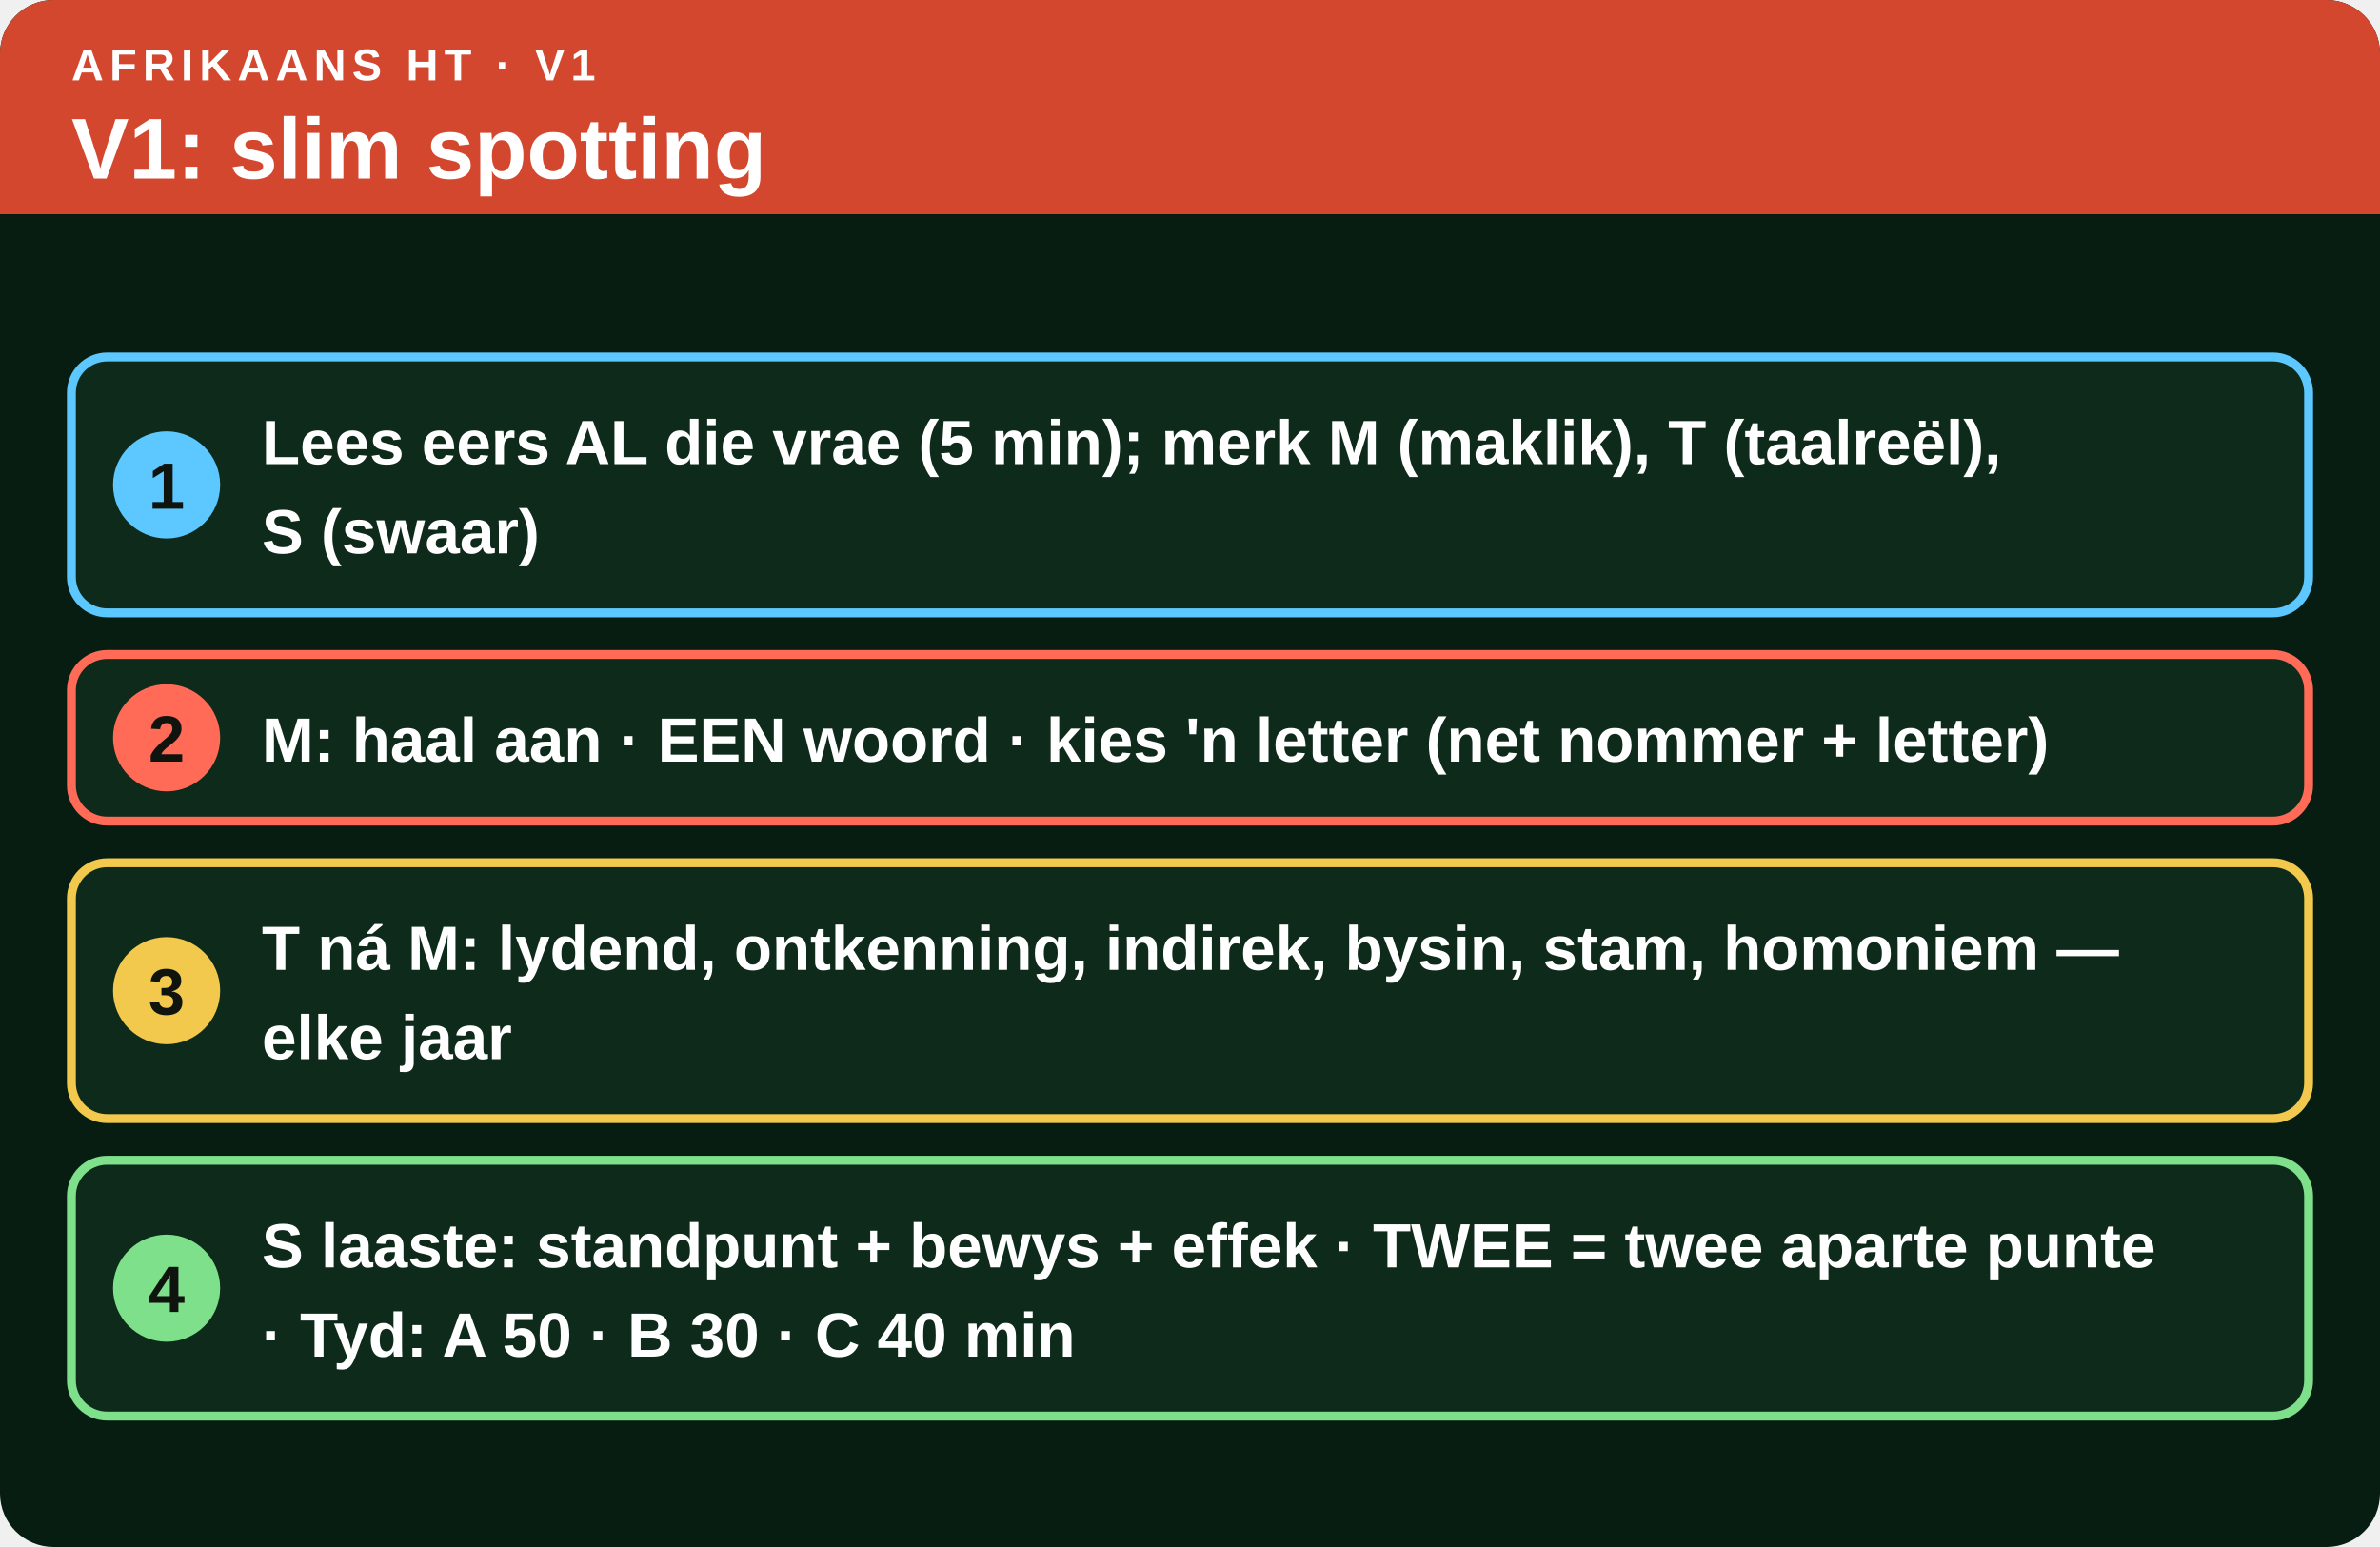
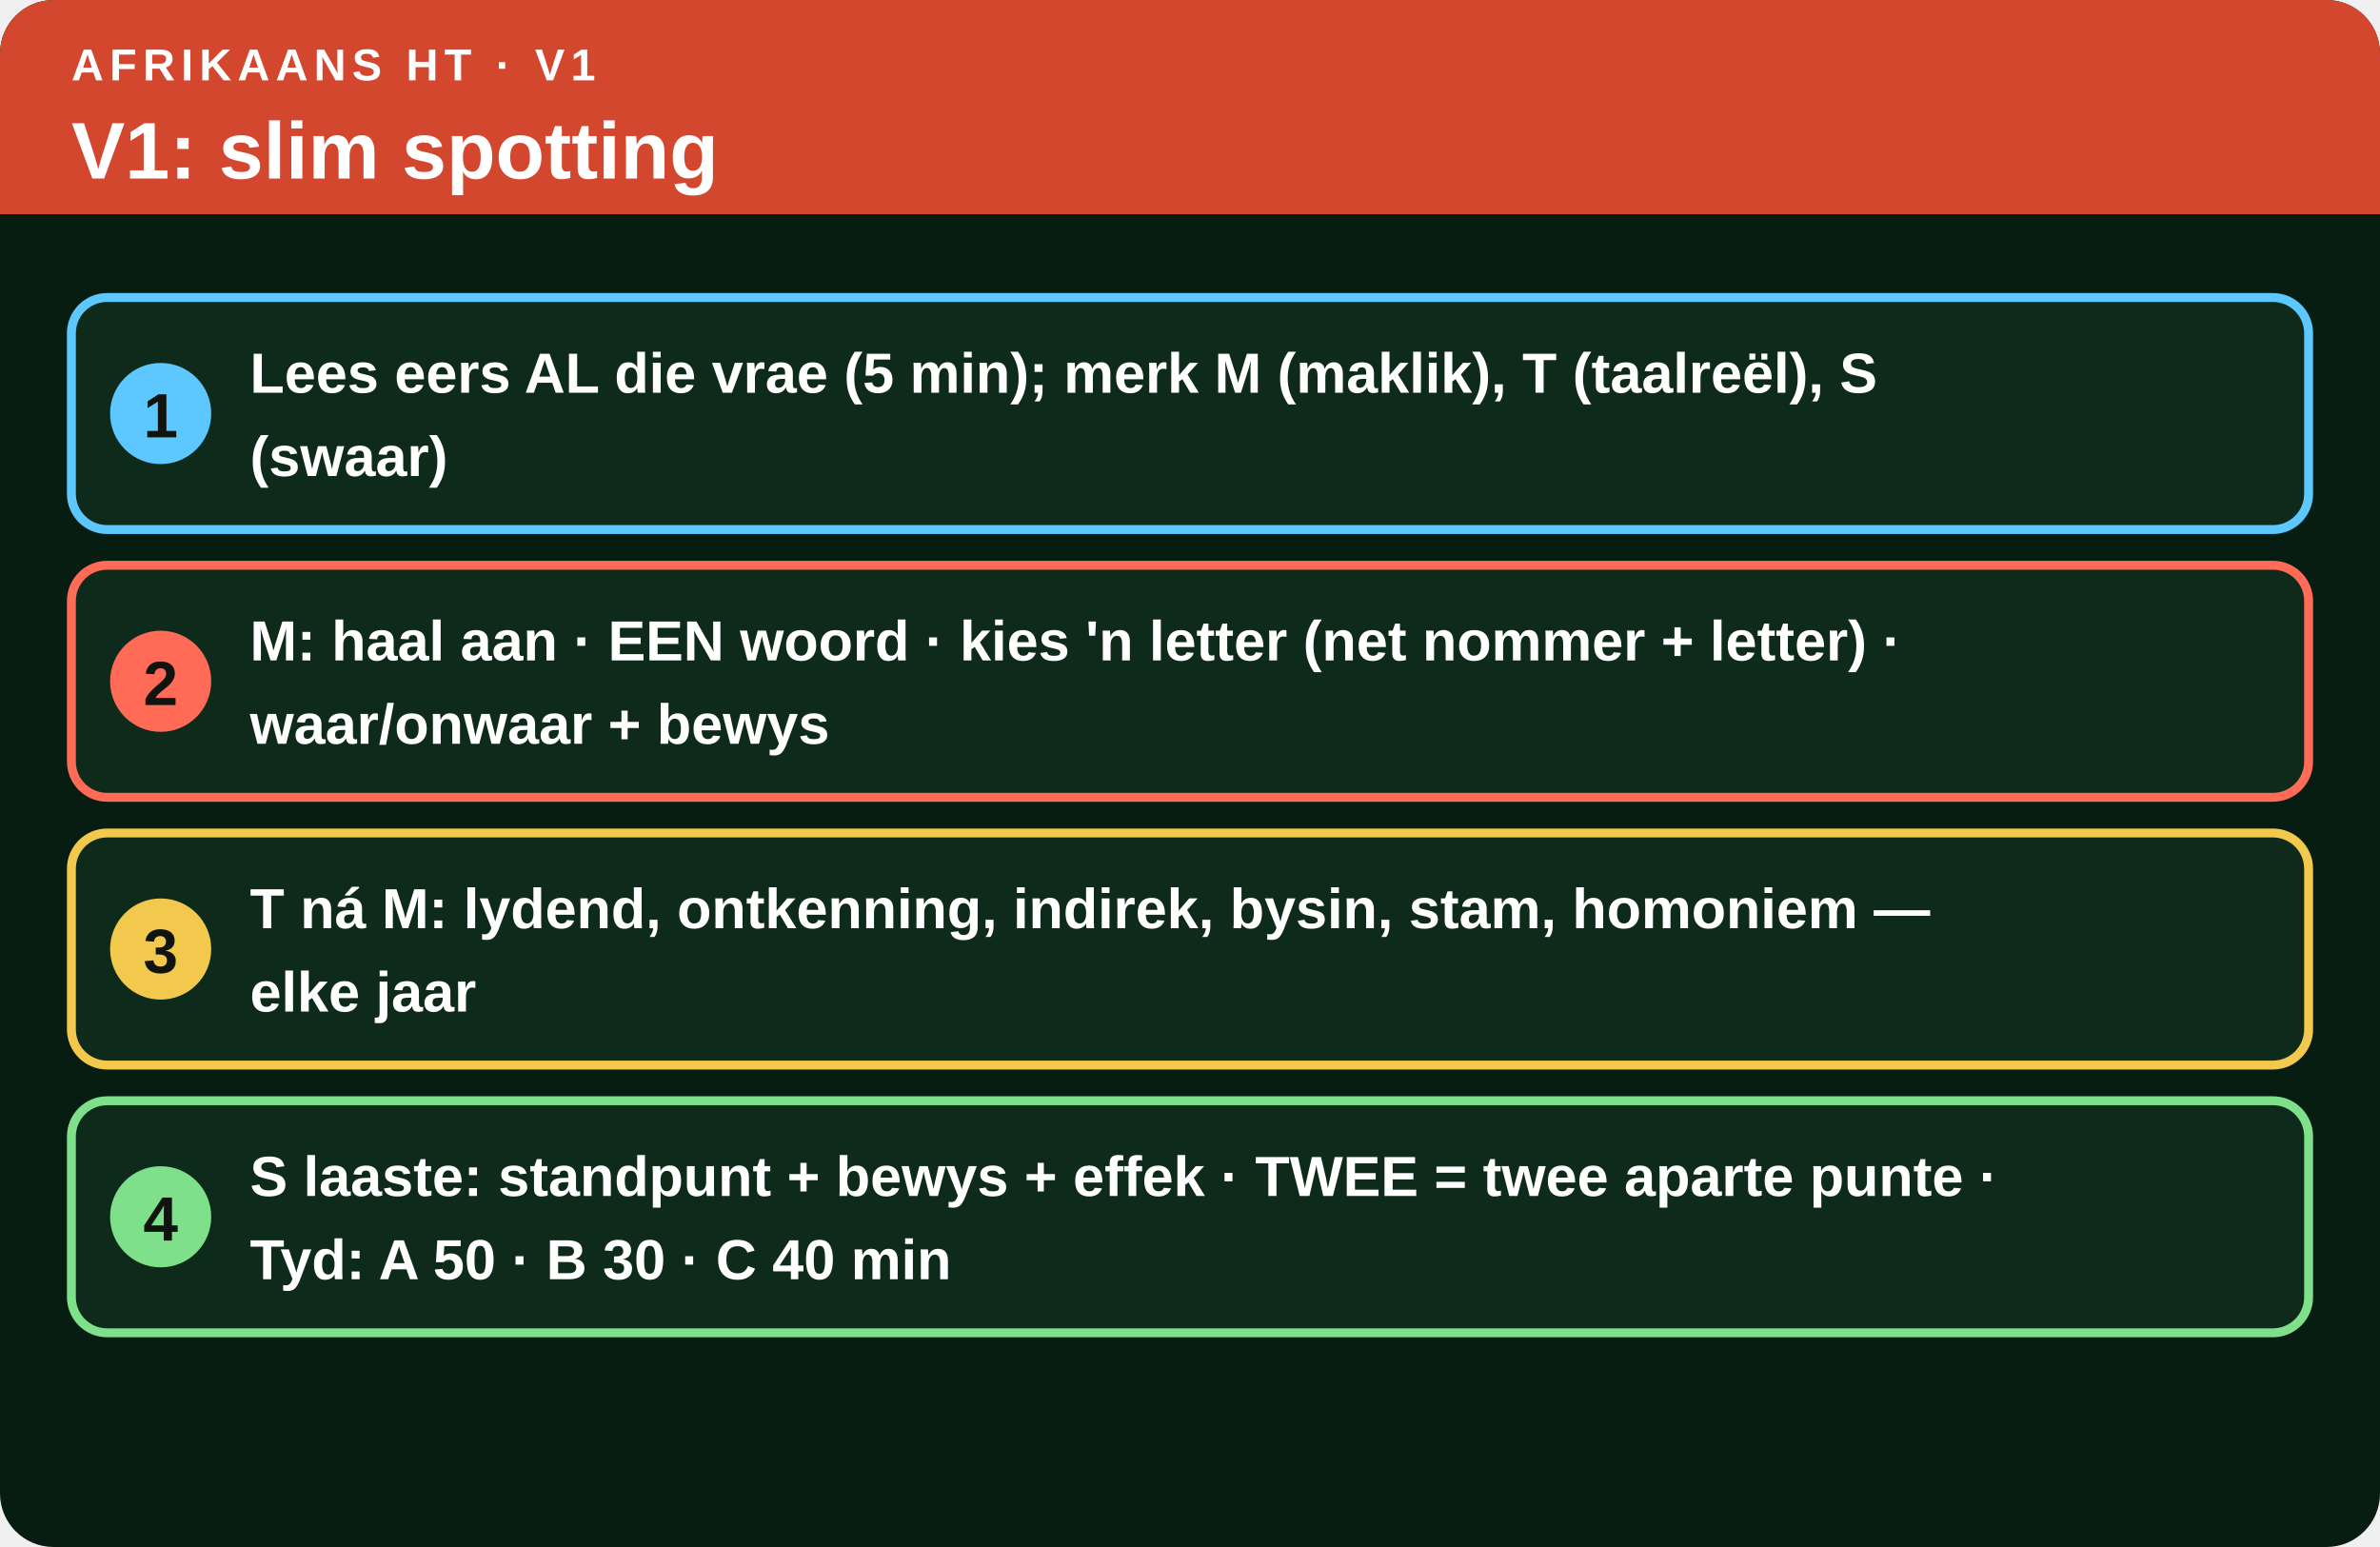
<svg xmlns="http://www.w3.org/2000/svg" viewBox="0 0 800 520" width="800" height="520" role="img" aria-label="Afrikaans HT · V1: V1: slim spotting" font-family="Arial, Helvetica, sans-serif">
  <rect width="800" height="520" rx="18" fill="#071d11" />
  <rect width="800" height="72" rx="18" fill="#d4472f" />
  <rect y="50" width="800" height="22" fill="#d4472f" />
  <text x="24" y="27" font-size="15" fill="#ffffff" font-weight="800" letter-spacing="2">AFRIKAANS HT · V1</text>
-   <text x="24" y="60" font-size="29" fill="#ffffff" font-weight="900">V1: slim spotting</text>
-   <rect x="24" y="120" width="752" height="86" rx="12" fill="#0e2a1a" stroke="#5cc8ff" stroke-width="3" />
-   <circle cx="56" cy="163.0" r="18" fill="#5cc8ff" />
-   <text x="56" y="171.0" font-size="22" fill="#10140f" font-weight="900" text-anchor="middle">1</text>
-   <text x="88" y="156" font-size="21" fill="#ffffff" font-weight="700">Lees eers AL die vrae (5 min); merk M (maklik), T (taalreël),</text>
-   <text x="88" y="186" font-size="21" fill="#ffffff" font-weight="700">S (swaar)</text>
-   <rect x="24" y="220" width="752" height="56" rx="12" fill="#0e2a1a" stroke="#ff6b57" stroke-width="3" />
-   <circle cx="56" cy="248.0" r="18" fill="#ff6b57" />
-   <text x="56" y="256.0" font-size="22" fill="#10140f" font-weight="900" text-anchor="middle">2</text>
-   <text x="88" y="256" font-size="21" fill="#ffffff" font-weight="700">M: haal aan · EEN woord · kies 'n letter (net nommer + letter)</text>
-   <rect x="24" y="290" width="752" height="86" rx="12" fill="#0e2a1a" stroke="#f2c94c" stroke-width="3" />
-   <circle cx="56" cy="333.0" r="18" fill="#f2c94c" />
-   <text x="56" y="341.0" font-size="22" fill="#10140f" font-weight="900" text-anchor="middle">3</text>
-   <text x="88" y="326" font-size="21" fill="#ffffff" font-weight="700">T ná M: lydend, ontkenning, indirek, bysin, stam, homoniem —</text>
-   <text x="88" y="356" font-size="21" fill="#ffffff" font-weight="700">elke jaar</text>
-   <rect x="24" y="390" width="752" height="86" rx="12" fill="#0e2a1a" stroke="#7ee08a" stroke-width="3" />
-   <circle cx="56" cy="433.0" r="18" fill="#7ee08a" />
-   <text x="56" y="441.0" font-size="22" fill="#10140f" font-weight="900" text-anchor="middle">4</text>
-   <text x="88" y="426" font-size="21" fill="#ffffff" font-weight="700">S laaste: standpunt + bewys + effek · TWEE = twee aparte punte</text>
-   <text x="88" y="456" font-size="21" fill="#ffffff" font-weight="700">· Tyd: A 50 · B 30 · C 40 min</text>
+   <text x="24" y="60" font-size="27" fill="#ffffff" font-weight="900">V1: slim spotting</text>
+   <rect x="24" y="100" width="752" height="78" rx="12" fill="#0e2a1a" stroke="#5cc8ff" stroke-width="3" />
+   <circle cx="54" cy="139.0" r="17" fill="#5cc8ff" />
+   <text x="54" y="147.0" font-size="21" fill="#10140f" font-weight="900" text-anchor="middle">1</text>
+   <text x="84" y="132" font-size="19" fill="#ffffff" font-weight="700">Lees eers AL die vrae (5 min); merk M (maklik), T (taalreël), S</text>
+   <text x="84" y="160" font-size="19" fill="#ffffff" font-weight="700">(swaar)</text>
+   <rect x="24" y="190" width="752" height="78" rx="12" fill="#0e2a1a" stroke="#ff6b57" stroke-width="3" />
+   <circle cx="54" cy="229.0" r="17" fill="#ff6b57" />
+   <text x="54" y="237.0" font-size="21" fill="#10140f" font-weight="900" text-anchor="middle">2</text>
+   <text x="84" y="222" font-size="19" fill="#ffffff" font-weight="700">M: haal aan · EEN woord · kies 'n letter (net nommer + letter) ·</text>
+   <text x="84" y="250" font-size="19" fill="#ffffff" font-weight="700">waar/onwaar + bewys</text>
+   <rect x="24" y="280" width="752" height="78" rx="12" fill="#0e2a1a" stroke="#f2c94c" stroke-width="3" />
+   <circle cx="54" cy="319.0" r="17" fill="#f2c94c" />
+   <text x="54" y="327.0" font-size="21" fill="#10140f" font-weight="900" text-anchor="middle">3</text>
+   <text x="84" y="312" font-size="19" fill="#ffffff" font-weight="700">T ná M: lydend, ontkenning, indirek, bysin, stam, homoniem —</text>
+   <text x="84" y="340" font-size="19" fill="#ffffff" font-weight="700">elke jaar</text>
+   <rect x="24" y="370" width="752" height="78" rx="12" fill="#0e2a1a" stroke="#7ee08a" stroke-width="3" />
+   <circle cx="54" cy="409.0" r="17" fill="#7ee08a" />
+   <text x="54" y="417.0" font-size="21" fill="#10140f" font-weight="900" text-anchor="middle">4</text>
+   <text x="84" y="402" font-size="19" fill="#ffffff" font-weight="700">S laaste: standpunt + bewys + effek · TWEE = twee aparte punte ·</text>
+   <text x="84" y="430" font-size="19" fill="#ffffff" font-weight="700">Tyd: A 50 · B 30 · C 40 min</text>
</svg>
